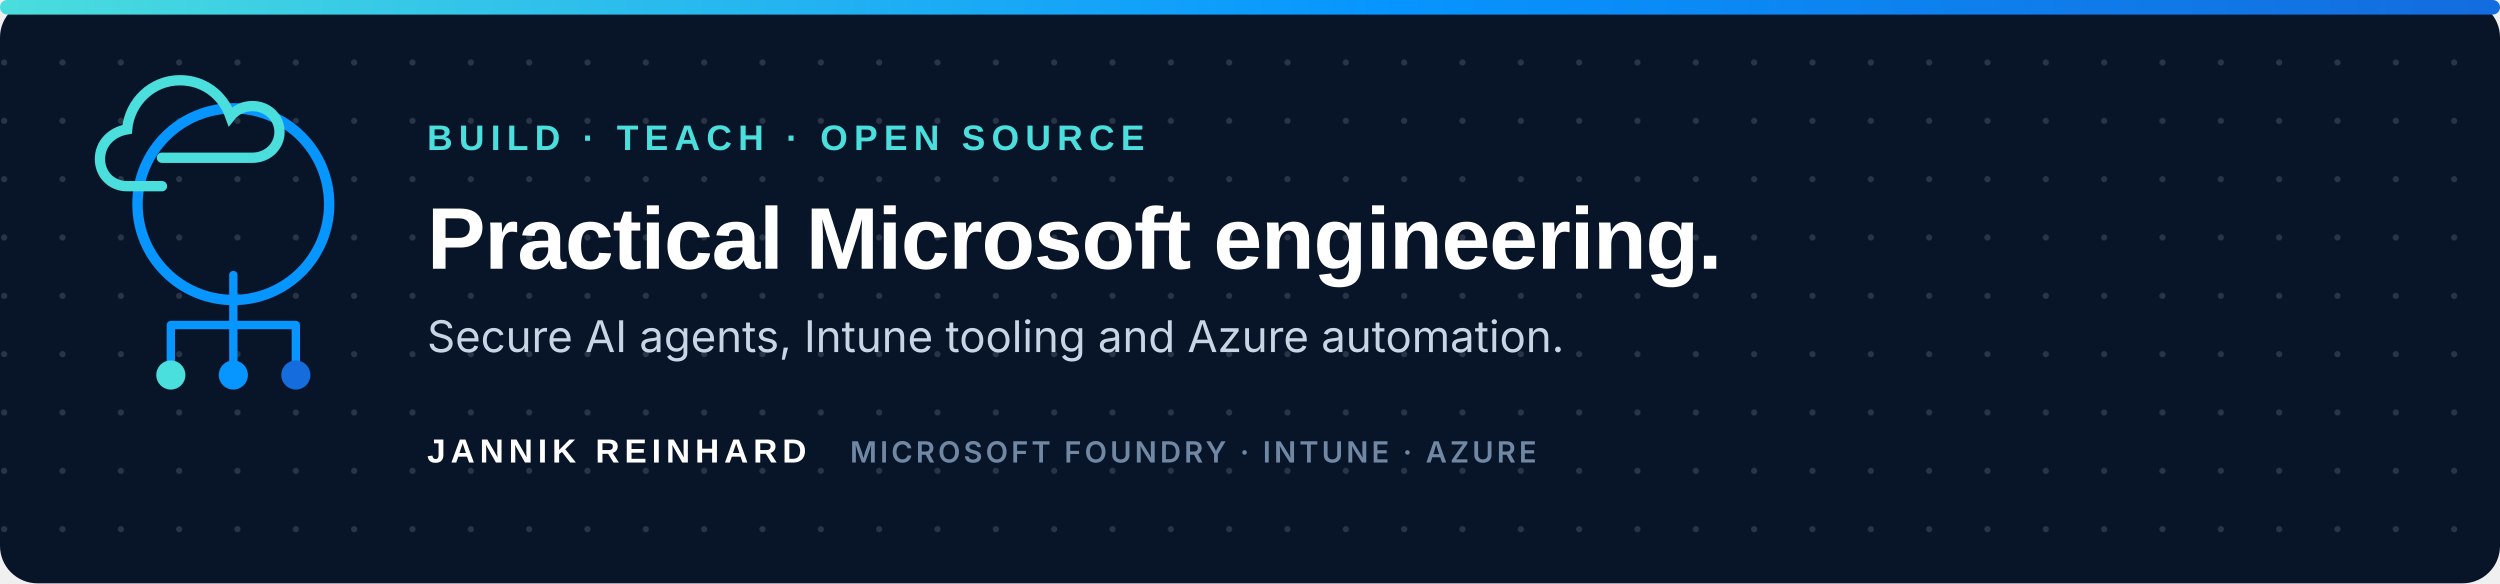
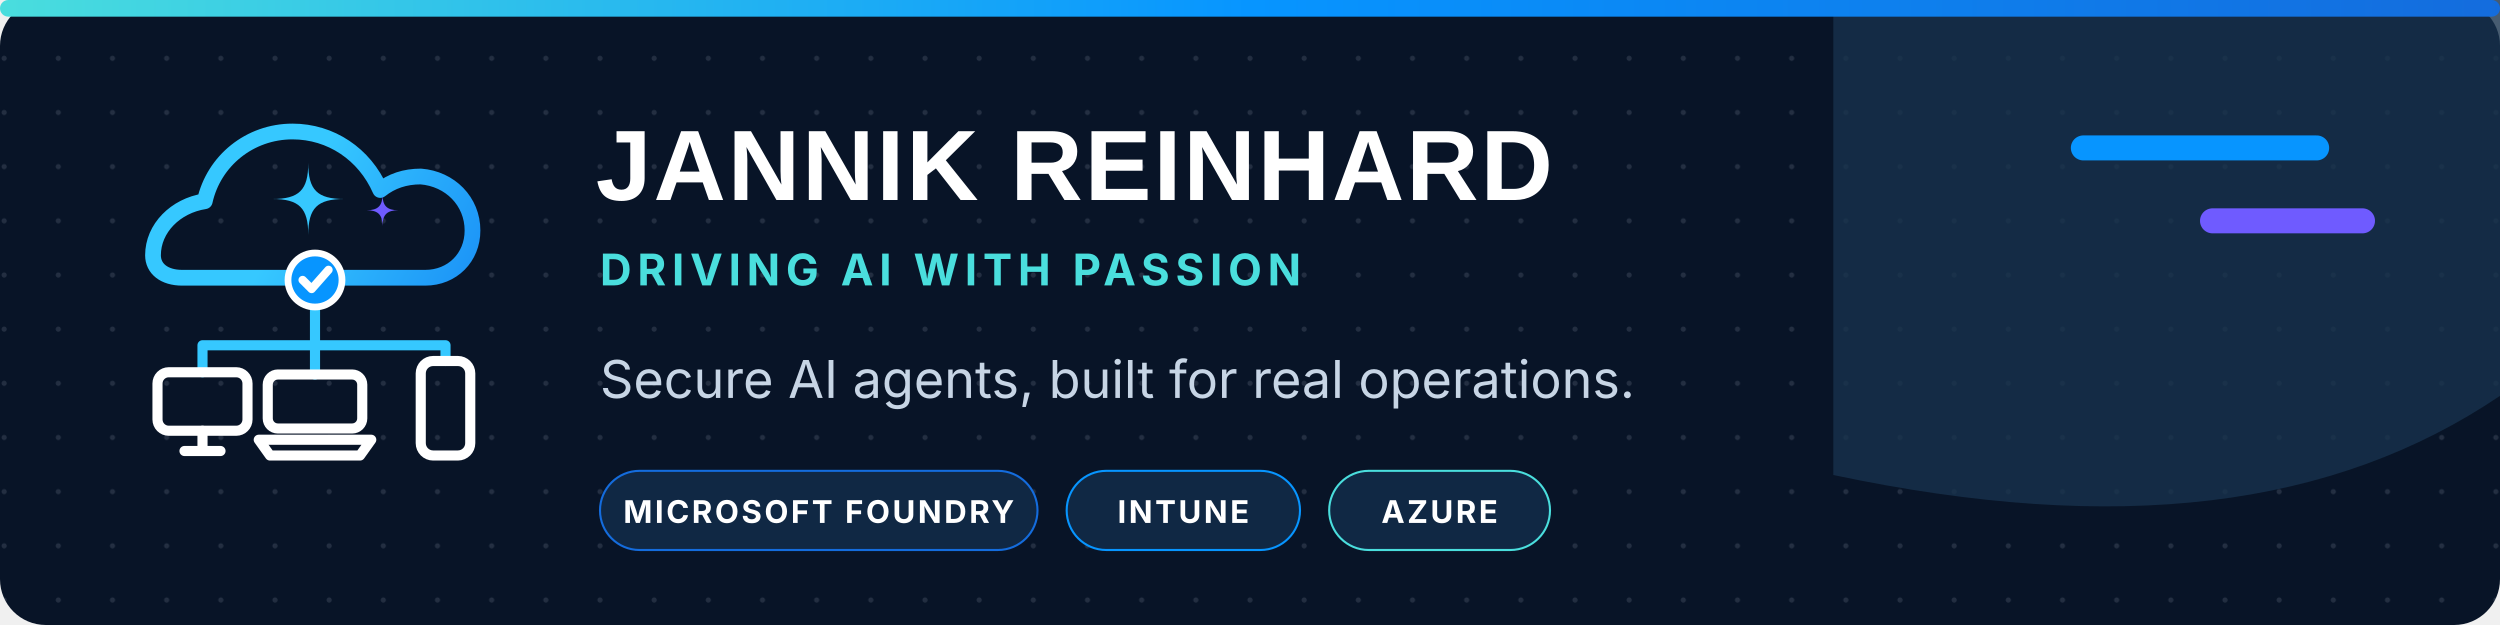
- <svg xmlns="http://www.w3.org/2000/svg" width="1200" height="280" viewBox="0 0 1200 280" role="img">
+ <svg xmlns="http://www.w3.org/2000/svg" width="1200" height="300" viewBox="0 0 1200 300" role="img">
  <defs>
    <linearGradient id="accent" x1="0" y1="0" x2="1" y2="0">
      <stop offset="0" stop-color="#4ADEDD" />
-       <stop offset=".55" stop-color="#0795FF" />
+       <stop offset=".5" stop-color="#0795FF" />
      <stop offset="1" stop-color="#146CDD" />
    </linearGradient>
-     <pattern id="dots" width="28" height="28" patternUnits="userSpaceOnUse">
-       <circle cx="2" cy="2" r="1.5" fill="#D8E3F2" opacity=".16" />
+     <linearGradient id="cloud" x1="68" y1="70" x2="228" y2="155" gradientUnits="userSpaceOnUse">
+       <stop offset="0" stop-color="#36C8FF" />
+       <stop offset=".58" stop-color="#1688F5" />
+       <stop offset="1" stop-color="#6F5BFF" />
+     </linearGradient>
+     <pattern id="dots" width="26" height="26" patternUnits="userSpaceOnUse">
+       <circle cx="2" cy="2" r="1.25" fill="#D8E3F2" opacity=".13" />
    </pattern>
  </defs>
-   <rect width="1200" height="280" rx="18" fill="#081427" />
-   <rect width="1200" height="280" rx="18" fill="url(#dots)" />
-   <rect width="1200" height="7" rx="3.5" fill="url(#accent)" />
-   <circle cx="112" cy="98" r="46" fill="none" stroke="#0795FF" stroke-width="5" />
-   <path d="M77 106h70c12 0 21-9 21-20s-9-20-21-20c-7 0-13 3-17 8-6-17-21-28-39-28-22 0-39 17-41 38-12 2-21 11-21 23 0 12 9 21 21 21h27" transform="translate(30 10) scale(.62)" fill="none" stroke="#4ADEDD" stroke-width="8" stroke-linecap="round" />
-   <path d="M112 132v24M82 156h60M82 156v20M112 156v20M142 156v20" fill="none" stroke="#0795FF" stroke-width="4" stroke-linecap="round" />
-   <circle cx="82" cy="180" r="7" fill="#4ADEDD" />
-   <circle cx="112" cy="180" r="7" fill="#0795FF" />
-   <circle cx="142" cy="180" r="7" fill="#146CDD" />
-   <text x="205" y="72" fill="#4ADEDD" font-family="Titillium Web, Arial, Helvetica, sans-serif" font-size="17" font-weight="700" letter-spacing="3">BUILD · TEACH · OPEN SOURCE</text>
-   <text x="205" y="129" fill="#FFFFFF" font-family="Titillium Web, Arial, Helvetica, sans-serif" font-size="42" font-weight="700" letter-spacing="-.5">Practical Microsoft engineering.</text>
-   <text x="205" y="169" fill="#C7D5E5" font-family="Inter, Arial, Helvetica, sans-serif" font-size="21">Secure AI agents, Intune tooling and Azure automation.</text>
-   <text x="205" y="222" fill="#FFFFFF" font-family="Titillium Web, Arial, Helvetica, sans-serif" font-size="16" font-weight="700" letter-spacing="2.4">JANNIK REINHARD</text>
-   <text x="408" y="222" fill="#7088A3" font-family="Inter, Arial, Helvetica, sans-serif" font-size="14" font-weight="600" letter-spacing="1.5">MICROSOFT FOUNDRY · INTUNE · AZURE</text>
+   <rect width="1200" height="300" rx="22" fill="#081427" />
+   <rect width="1200" height="300" rx="22" fill="url(#dots)" />
+   <path d="M880 0h320v190c-80 54-183 67-320 38z" fill="#17324D" opacity=".78" />
+   <rect width="1200" height="8" rx="4" fill="url(#accent)" />
+   <g transform="translate(54 48) scale(1.08)" fill="none" stroke-linecap="round" stroke-linejoin="round">
+     <path d="M40 79H139c12 0 21-9 21-21 0-13-10-23-23-24-7 0-13 2-18 6-7-16-22-26-39-26-19 0-35 13-39 31-13 2-23 12-23 24 0 6 5 10 13 10h9" stroke="url(#cloud)" stroke-width="7" />
+     <path d="M87 28c0 12 4 16 16 16-12 0-16 4-16 16 0-12-4-16-16-16 12 0 16-4 16-16z" fill="#36C8FF" stroke="none" />
+     <path d="M120 42c0 5 2 7 7 7-5 0-7 2-7 7 0-5-2-7-7-7 5 0 7-2 7-7z" fill="#6F5BFF" stroke="none" />
+     <path d="M90 92v17m0 0H40v12m50-12v13m0-13h58v7" stroke="#36C8FF" stroke-width="4.5" />
+     <circle cx="90" cy="80" r="12" fill="#0795FF" stroke="#fff" stroke-width="3" />
+     <path d="m84.5 80 4 4 7.5-8.5" stroke="#fff" stroke-width="3.7" />
+     <rect x="20" y="121" width="40" height="26" rx="5" stroke="#fff" stroke-width="4.5" />
+     <path d="M40 147v9m-8 0h16" stroke="#fff" stroke-width="4.5" />
+     <rect x="69" y="122" width="42" height="24" rx="4.5" stroke="#fff" stroke-width="4.5" />
+     <path d="M65 151h50l-5 7H70z" stroke="#fff" stroke-width="4.5" />
+     <rect x="137" y="116" width="22" height="42" rx="5.5" stroke="#fff" stroke-width="4.5" />
+   </g>
+   <text x="286" y="96" fill="#FFFFFF" font-family="Titillium Web, Arial, sans-serif" font-size="48" font-weight="700" letter-spacing="1">JANNIK REINHARD</text>
+   <text x="288" y="137" fill="#4ADEDD" font-family="Inter, Arial, sans-serif" font-size="21" font-weight="700" letter-spacing="2.8">DRIVING AI WITH PASSION</text>
+   <text x="288" y="191" fill="#C7D5E5" font-family="Inter, Arial, sans-serif" font-size="25">Secure AI agents, built for real operations.</text>
+   <g transform="translate(288 226)" font-family="Inter, Arial, sans-serif" font-size="15" font-weight="700" letter-spacing="1.2">
+     <rect width="210" height="38" rx="19" fill="#102844" stroke="#146CDD" />
+     <text x="105" y="25" text-anchor="middle" fill="#FFFFFF">MICROSOFT FOUNDRY</text>
+     <rect x="224" width="112" height="38" rx="19" fill="#102844" stroke="#0795FF" />
+     <text x="280" y="25" text-anchor="middle" fill="#FFFFFF">INTUNE</text>
+     <rect x="350" width="106" height="38" rx="19" fill="#102844" stroke="#4ADEDD" />
+     <text x="403" y="25" text-anchor="middle" fill="#FFFFFF">AZURE</text>
+   </g>
+   <path d="M1000 71h112" stroke="#0795FF" stroke-width="12" stroke-linecap="round" />
+   <path d="M1062 106h72" stroke="#6F5BFF" stroke-width="12" stroke-linecap="round" />
</svg>
